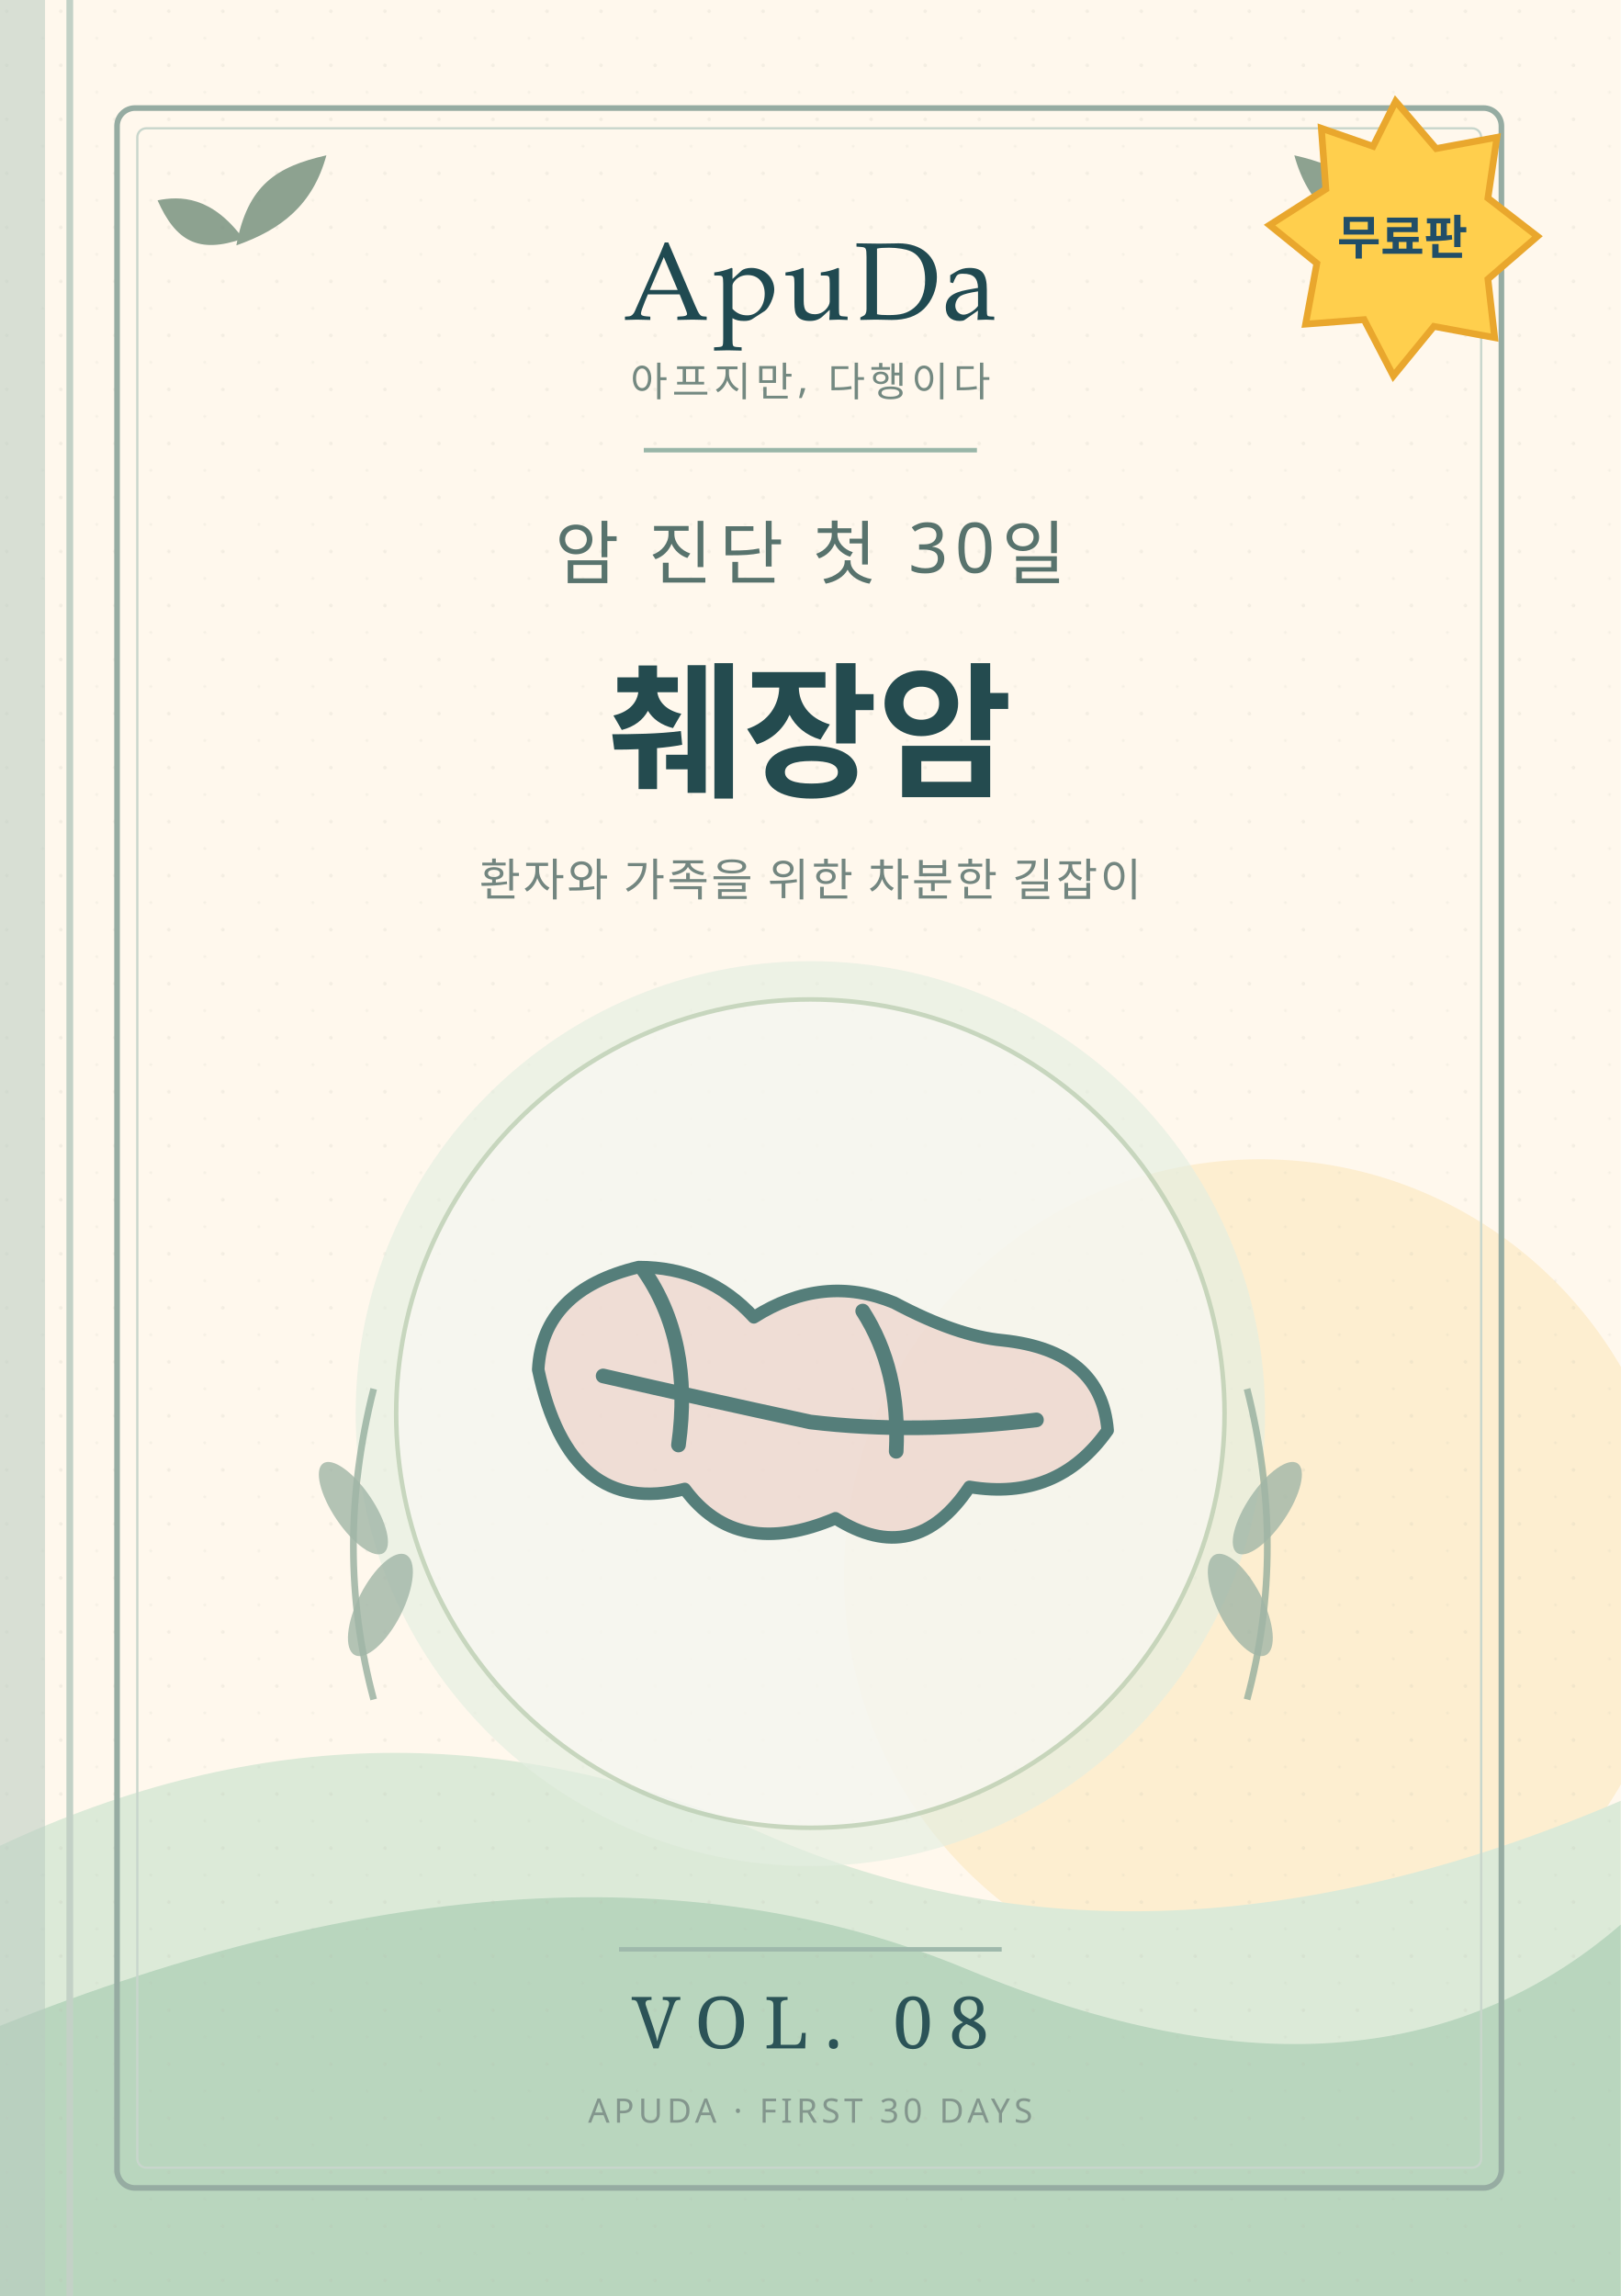
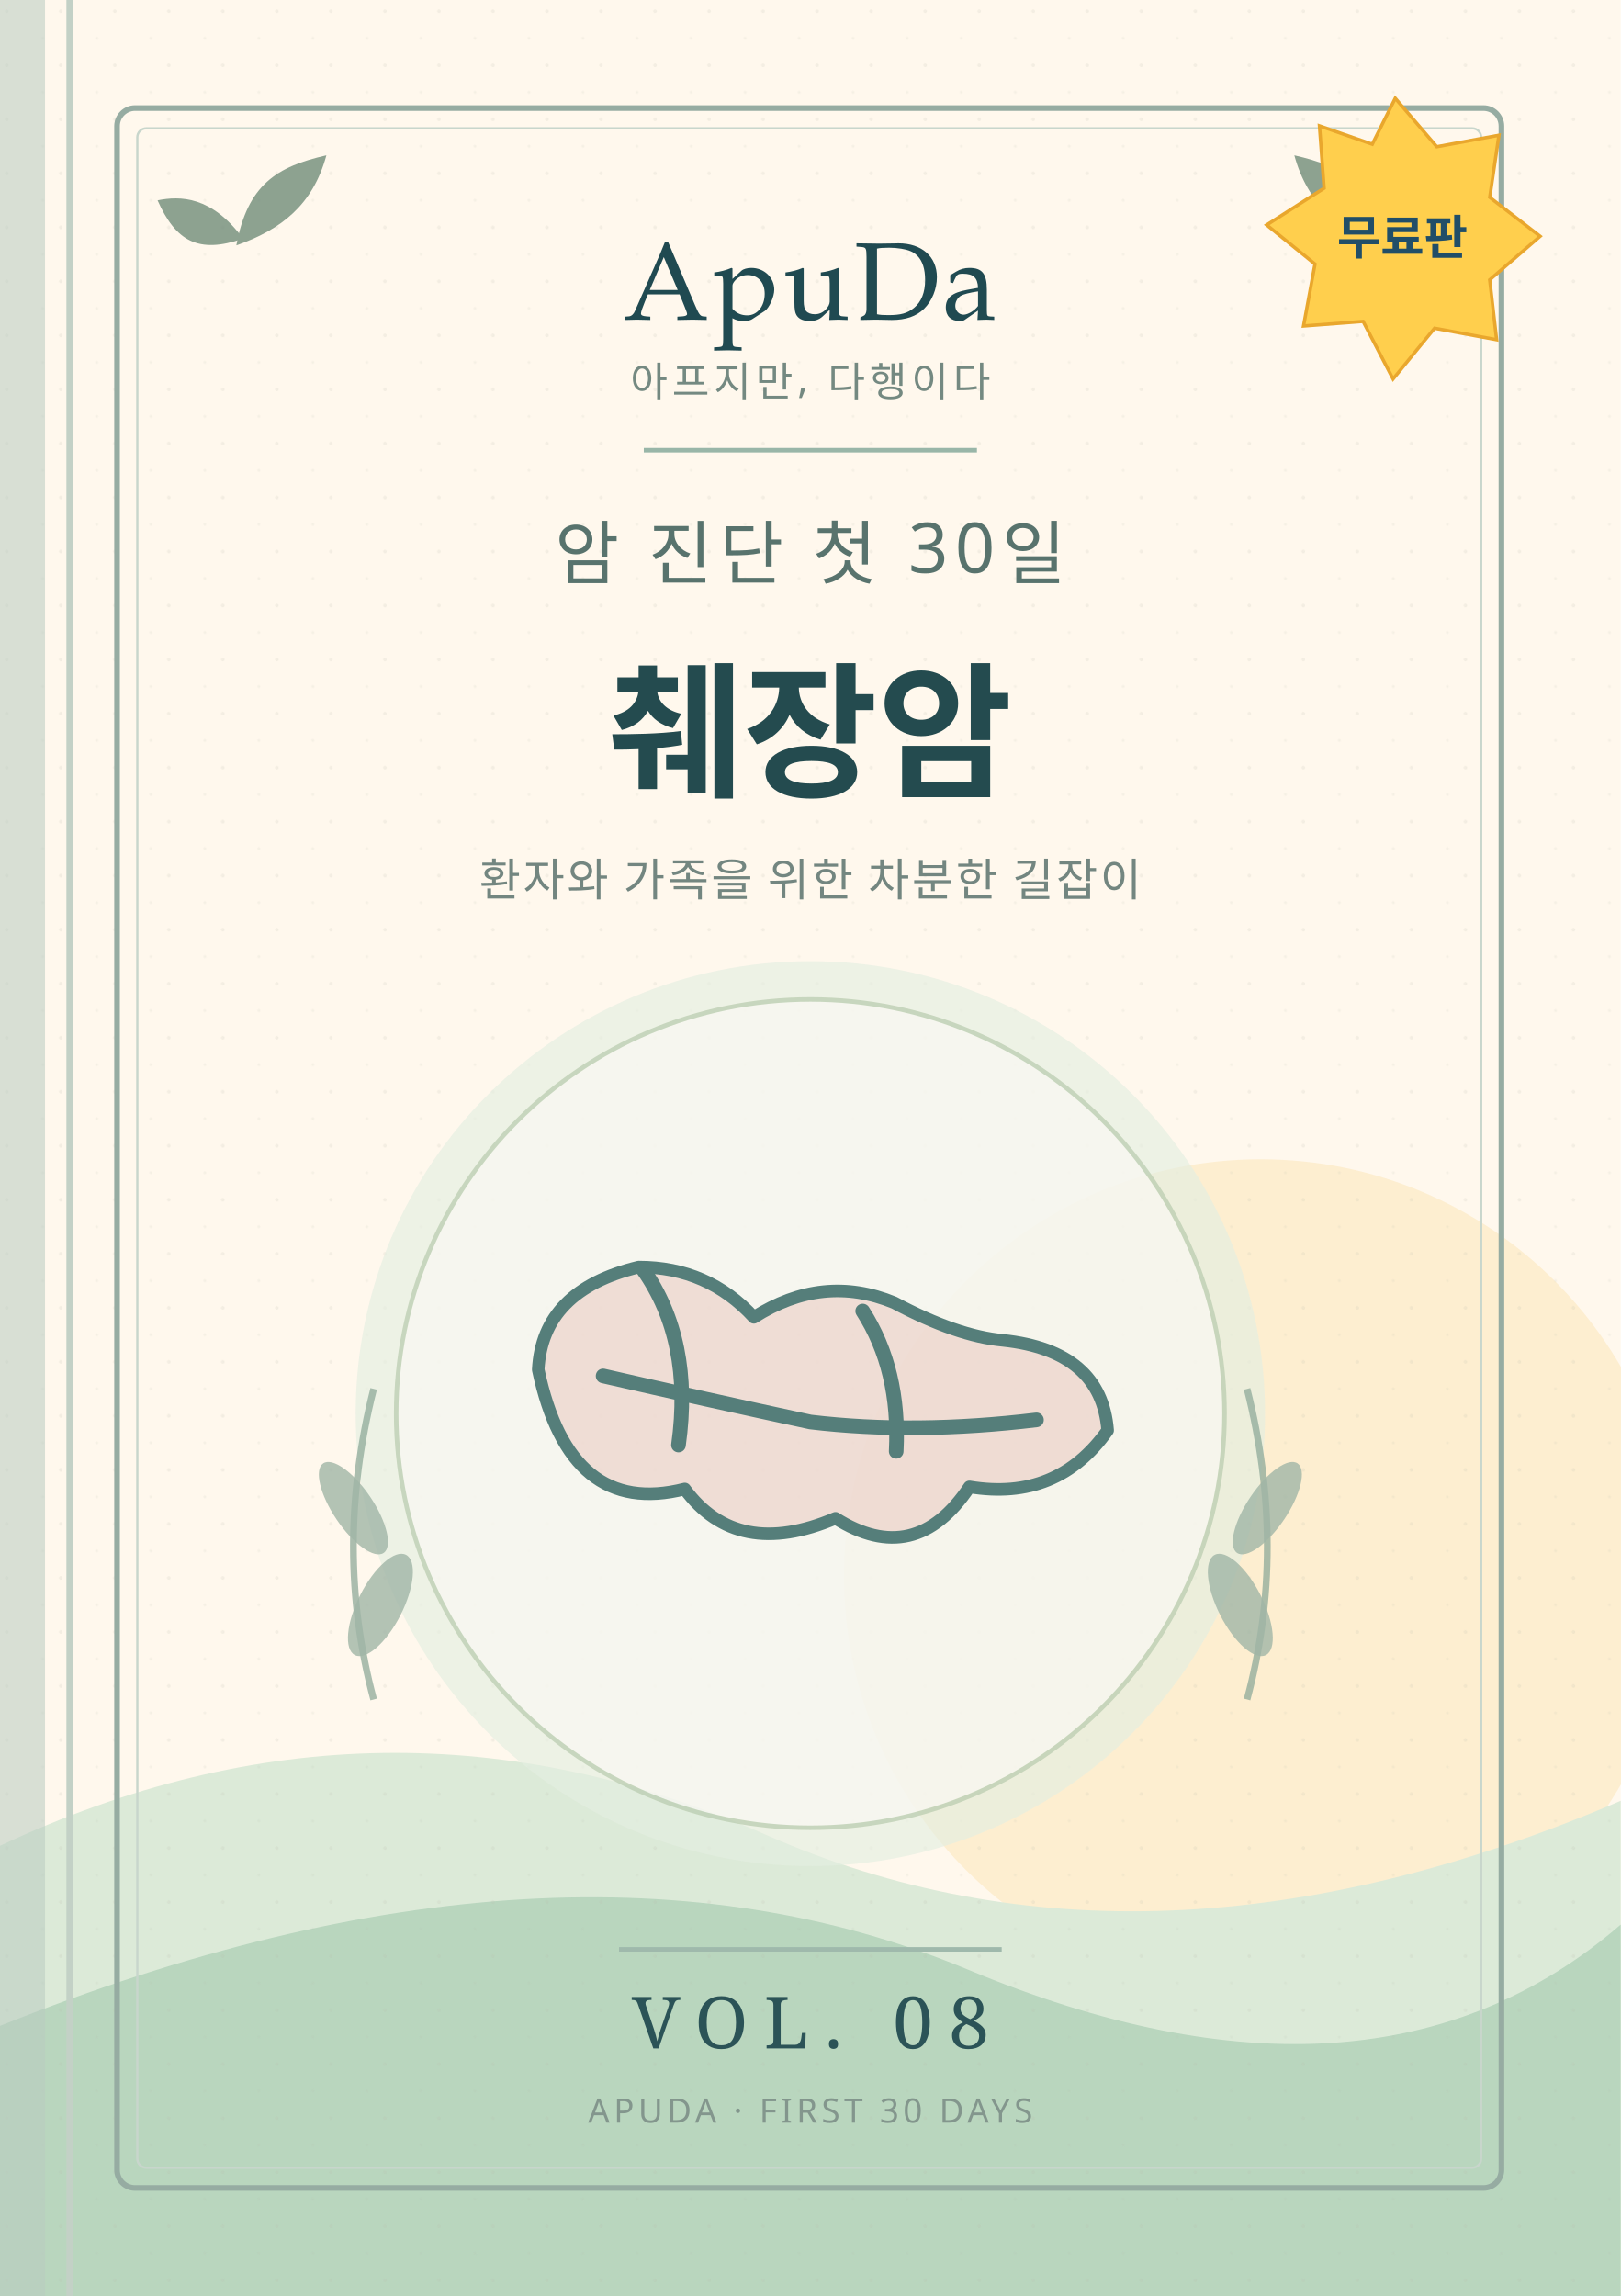
<svg xmlns="http://www.w3.org/2000/svg" width="720" height="1020" viewBox="0 0 720 1020" role="img" aria-labelledby="title description">
  <defs>
    <pattern id="paper" width="24" height="24" patternUnits="userSpaceOnUse">
      <circle cx="3" cy="5" r=".8" fill="#B6B8A9" opacity=".16" />
      <circle cx="19" cy="17" r=".65" fill="#B6B8A9" opacity=".12" />
    </pattern>
    <linearGradient id="book" x1="0" y1="0" x2="1" y2="0">
      <stop stop-color="#E4E9E1" />
      <stop offset=".65" stop-color="#F9F7F1" />
      <stop offset="1" stop-color="#F8F5EE" />
    </linearGradient>
  </defs>
  <rect width="720" height="1020" fill="#fff8ed" />
  <circle cx="560" cy="700" r="185" fill="#fbe4b4" opacity=".5" />
  <path d="M0 820 Q170 740 340 815 T720 800 V1020 H0Z" fill="#dcead8" />
  <path d="M0 900 Q250 800 430 875 T720 855 V1020 H0Z" fill="#a9cdb3" opacity=".7" />
  <rect width="720" height="1020" fill="url(#paper)" />
  <rect width="20" height="1020" fill="#B9CCC0" opacity=".56" />
  <path d="M31 0 V1020" stroke="#C3D1C6" stroke-width="3" />
  <rect x="52" y="48" width="615" height="924" rx="8" fill="none" stroke="#96ACA2" stroke-width="2.5" />
  <rect x="61" y="57" width="597" height="906" rx="4" fill="none" stroke="#C8D6CC" stroke-width="1" />
  <g fill="#708C79" opacity=".8">
    <path d="M105 109 C110 82 123 74 145 69 C139 91 125 102 105 109Z" />
    <path d="M108 106 C94 87 80 87 70 89 C78 107 88 113 108 106Z" />
    <path d="M615 109 C610 82 597 74 575 69 C581 91 595 102 615 109Z" />
    <path d="M612 106 C626 87 640 87 650 89 C642 107 632 113 612 106Z" />
  </g>
  <text x="360" y="142" font-family="Georgia,Palatino,serif" font-size="49" letter-spacing="1.8" text-anchor="middle" fill="#204A51">ApuDa</text>
  <text x="360" y="176" font-family="'Noto Sans KR','Malgun Gothic',sans-serif" font-size="18" text-anchor="middle" letter-spacing="2" fill="#748981">아프지만, 다행이다</text>
  <path d="M286 200 H434" stroke="#99B6A8" stroke-width="2" />
  <text x="360" y="257" font-family="'Noto Sans KR','Malgun Gothic',sans-serif" font-weight="500" font-size="31" text-anchor="middle" letter-spacing="3" fill="#58736D">암 진단 첫 30일</text>
  <g text-anchor="middle" font-family="'Noto Serif KR','Nanum Myeongjo','Malgun Gothic',serif" font-weight="700" fill="#244B4F">
    <text x="360" y="349" font-size="65">췌장암</text>
  </g>
  <text x="360" y="398" font-family="'Noto Sans KR','Malgun Gothic',sans-serif" font-size="20" text-anchor="middle" letter-spacing="1.1" fill="#738680">환자와 가족을 위한 차분한 길잡이</text>
  <ellipse cx="360" cy="628" rx="202" ry="201" fill="#E4EEE1" opacity=".66" />
  <circle cx="360" cy="628" r="184" fill="#FAF8F3" opacity=".68" stroke="#B6C9AB" stroke-width="2" />
  <g transform="translate(360 628) scale(.93)">
    <g fill="#E8C9BF" fill-opacity=".55" stroke="#557E7A" stroke-width="6" stroke-linecap="round" stroke-linejoin="round">
      <path d="M-130-21 Q-128-59-82-70 Q-49-70-27-46 Q6-67 40-53 Q70-37 92-35 Q139-30 142 8 Q118 42 76 35 Q50 74 12 50 Q-35 70-60 36 Q-115 50-130-21Z" />
    </g>
    <g fill="none" stroke="#557E7A" stroke-width="7" stroke-linecap="round" stroke-linejoin="round">
      <path d="M-99-18 Q-51-7 0 4 Q50 10 108 3 M-80-69 Q-56-35-63 15 M25-49 Q43-21 41 18" />
    </g>
  </g>
  <path d="M166 755 Q148 688 166 617 M554 755 Q572 688 554 617" stroke="#8FAA9A" stroke-width="3" fill="none" opacity=".75" />
  <g fill="#A0B5A6" opacity=".8">
    <ellipse cx="157" cy="670" rx="9" ry="24" transform="rotate(-34 157 670)" />
    <ellipse cx="169" cy="713" rx="10" ry="25" transform="rotate(27 169 713)" />
    <ellipse cx="563" cy="670" rx="9" ry="24" transform="rotate(34 563 670)" />
    <ellipse cx="551" cy="713" rx="10" ry="25" transform="rotate(-27 551 713)" />
  </g>
  <path d="M275 866 H445" stroke="#9FB9AC" stroke-width="2" />
  <text x="360" y="910" font-family="Georgia,serif" font-size="32" letter-spacing="7" text-anchor="middle" fill="#2B5357">VOL. 08</text>
  <text x="360" y="943" font-family="'Noto Sans KR','Malgun Gothic',sans-serif" font-size="15" letter-spacing="1.8" text-anchor="middle" fill="#83968D">APUDA · FIRST 30 DAYS</text>
  <path d="M620 45 L638 66 665 61 661 88 683 105 661 124 664 150 637 145 619 167 606 142 580 144 585 117 564 100 589 84 587 57 610 65Z" fill="#ffcf4d" stroke="#e9a72d" stroke-width="3" />
  <text x="623" y="113" text-anchor="middle" font-size="21" font-weight="900" font-family="sans-serif" fill="#214e68">무료판</text>
+   <path d="M620 45 L638 66 665 61 661 88 683 105 661 124 664 150 637 145 619 167 606 142 580 144 585 117 564 100 589 84 587 57 610 65Z" fill="#ffcf4d" />
+   <text x="623" y="113" text-anchor="middle" font-size="21" font-weight="900" font-family="sans-serif" fill="#214e68">무료판</text>
</svg>
